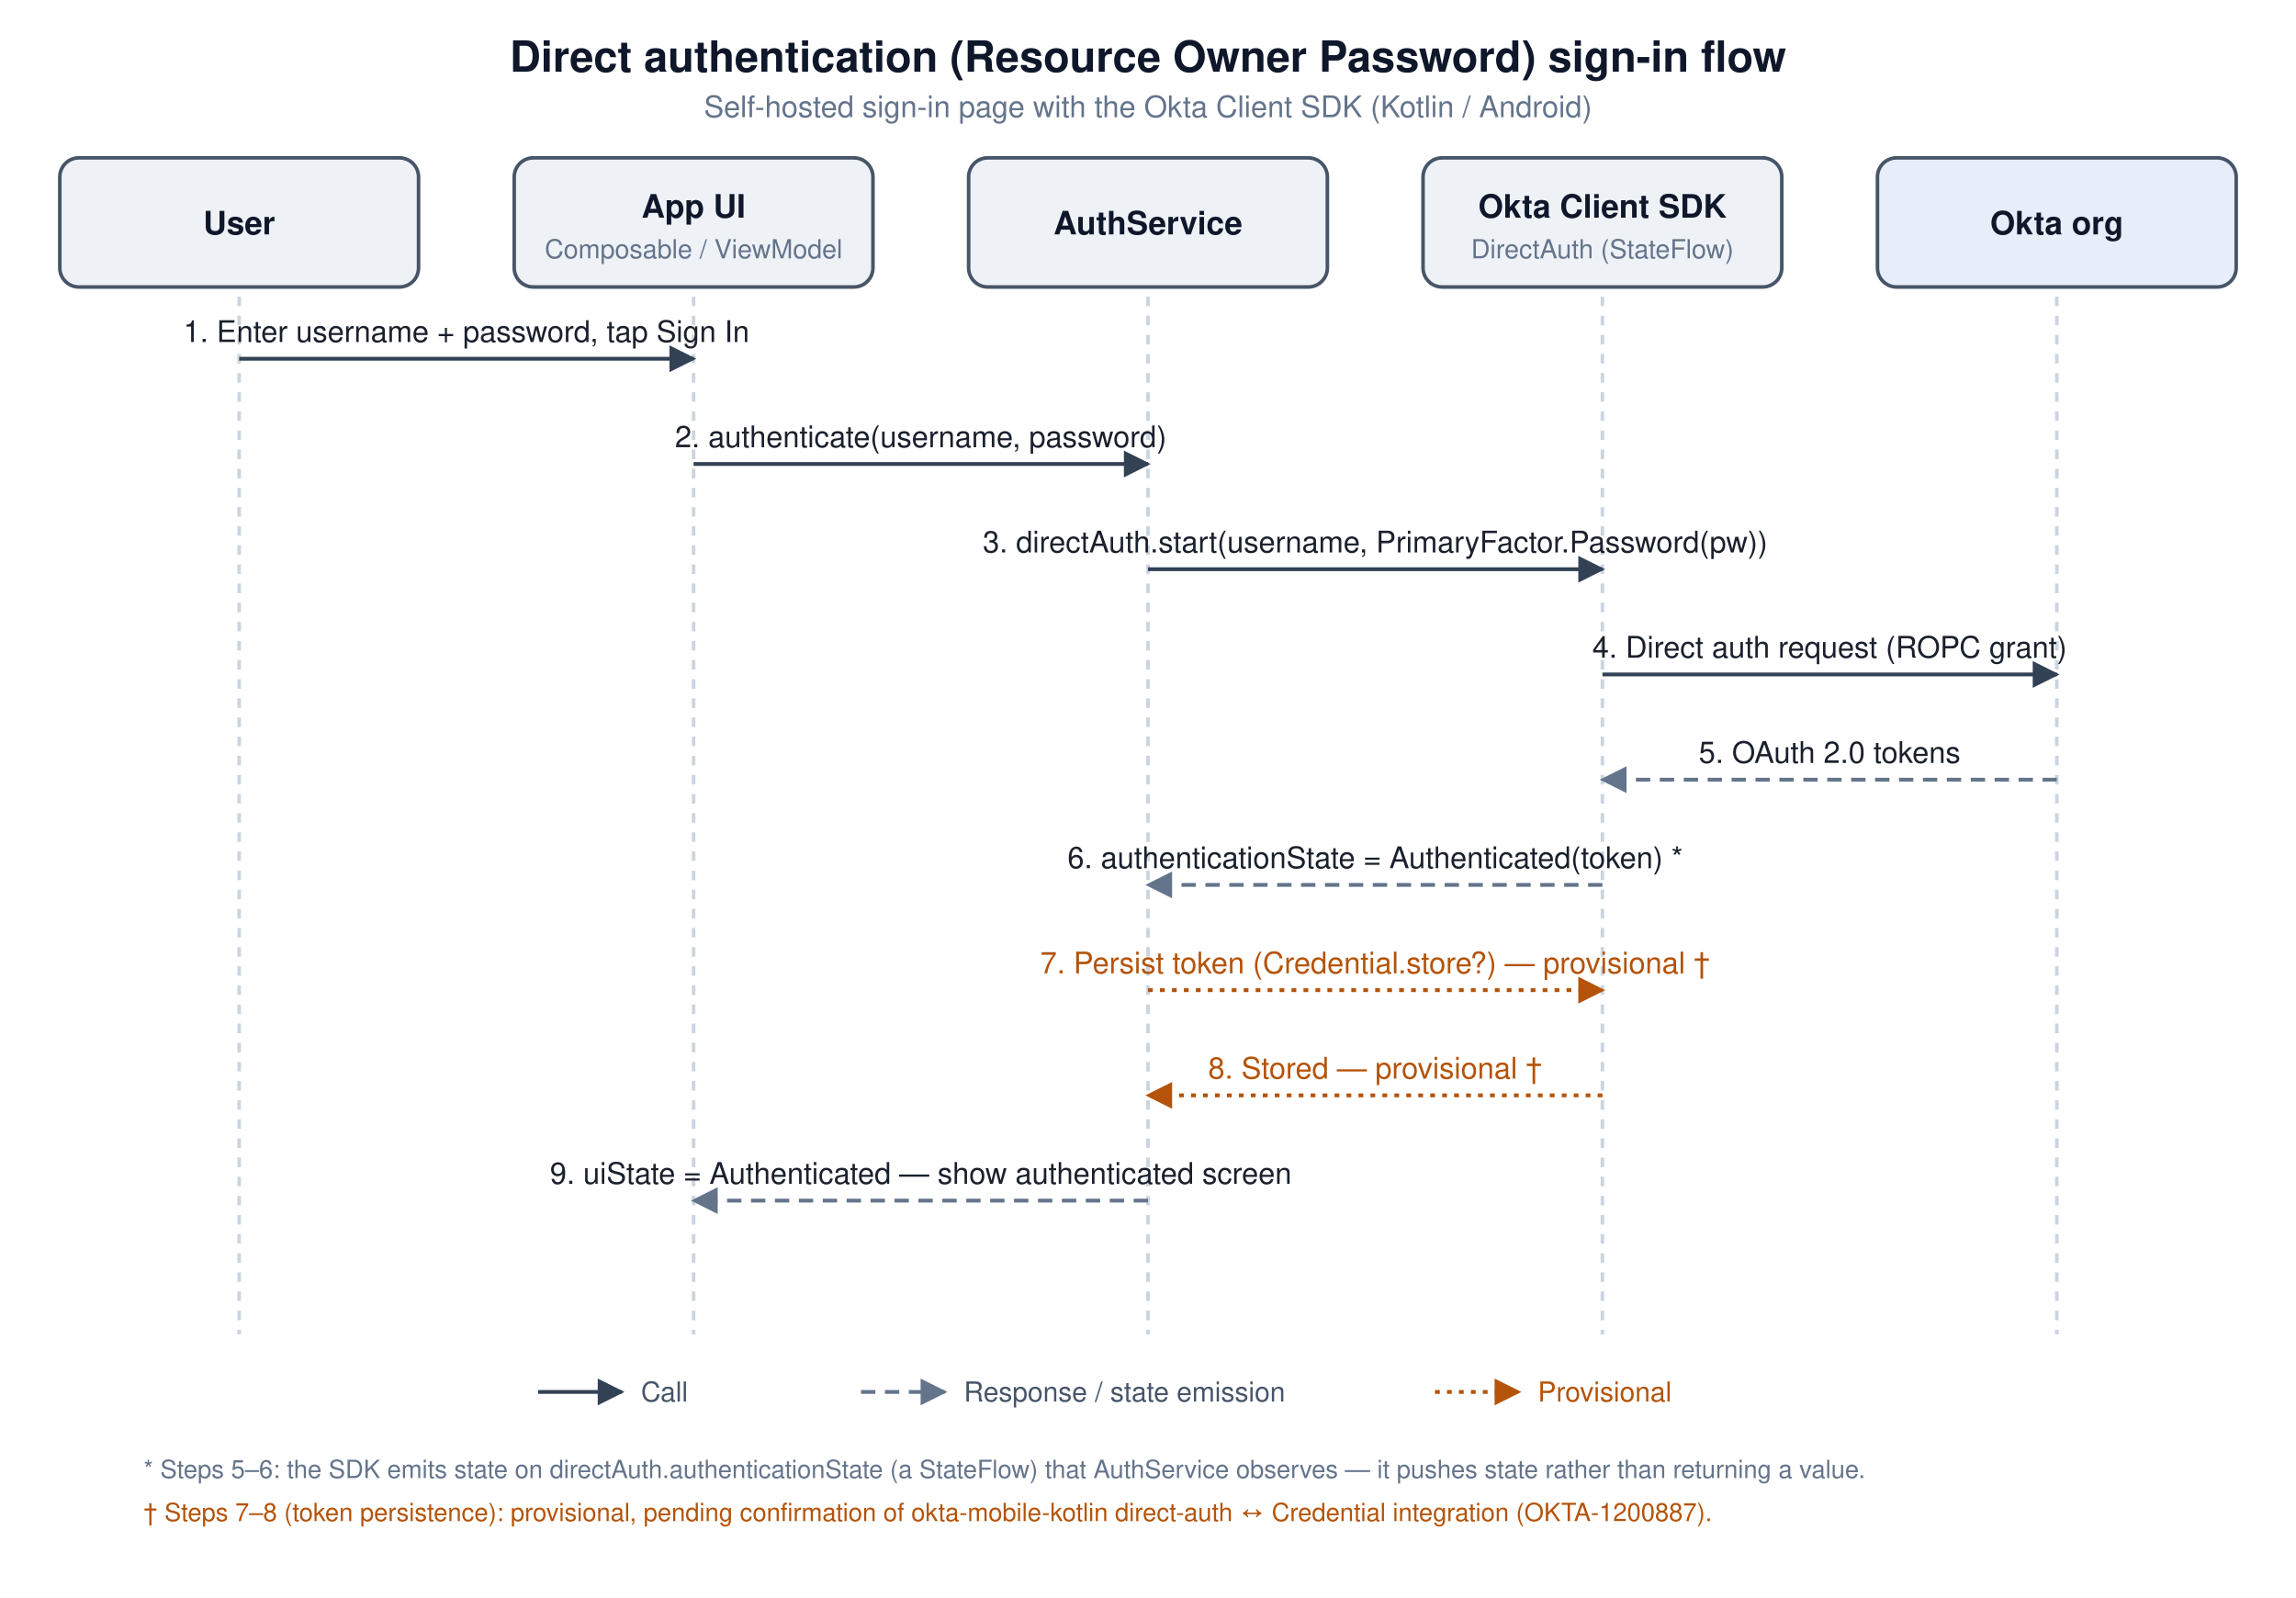
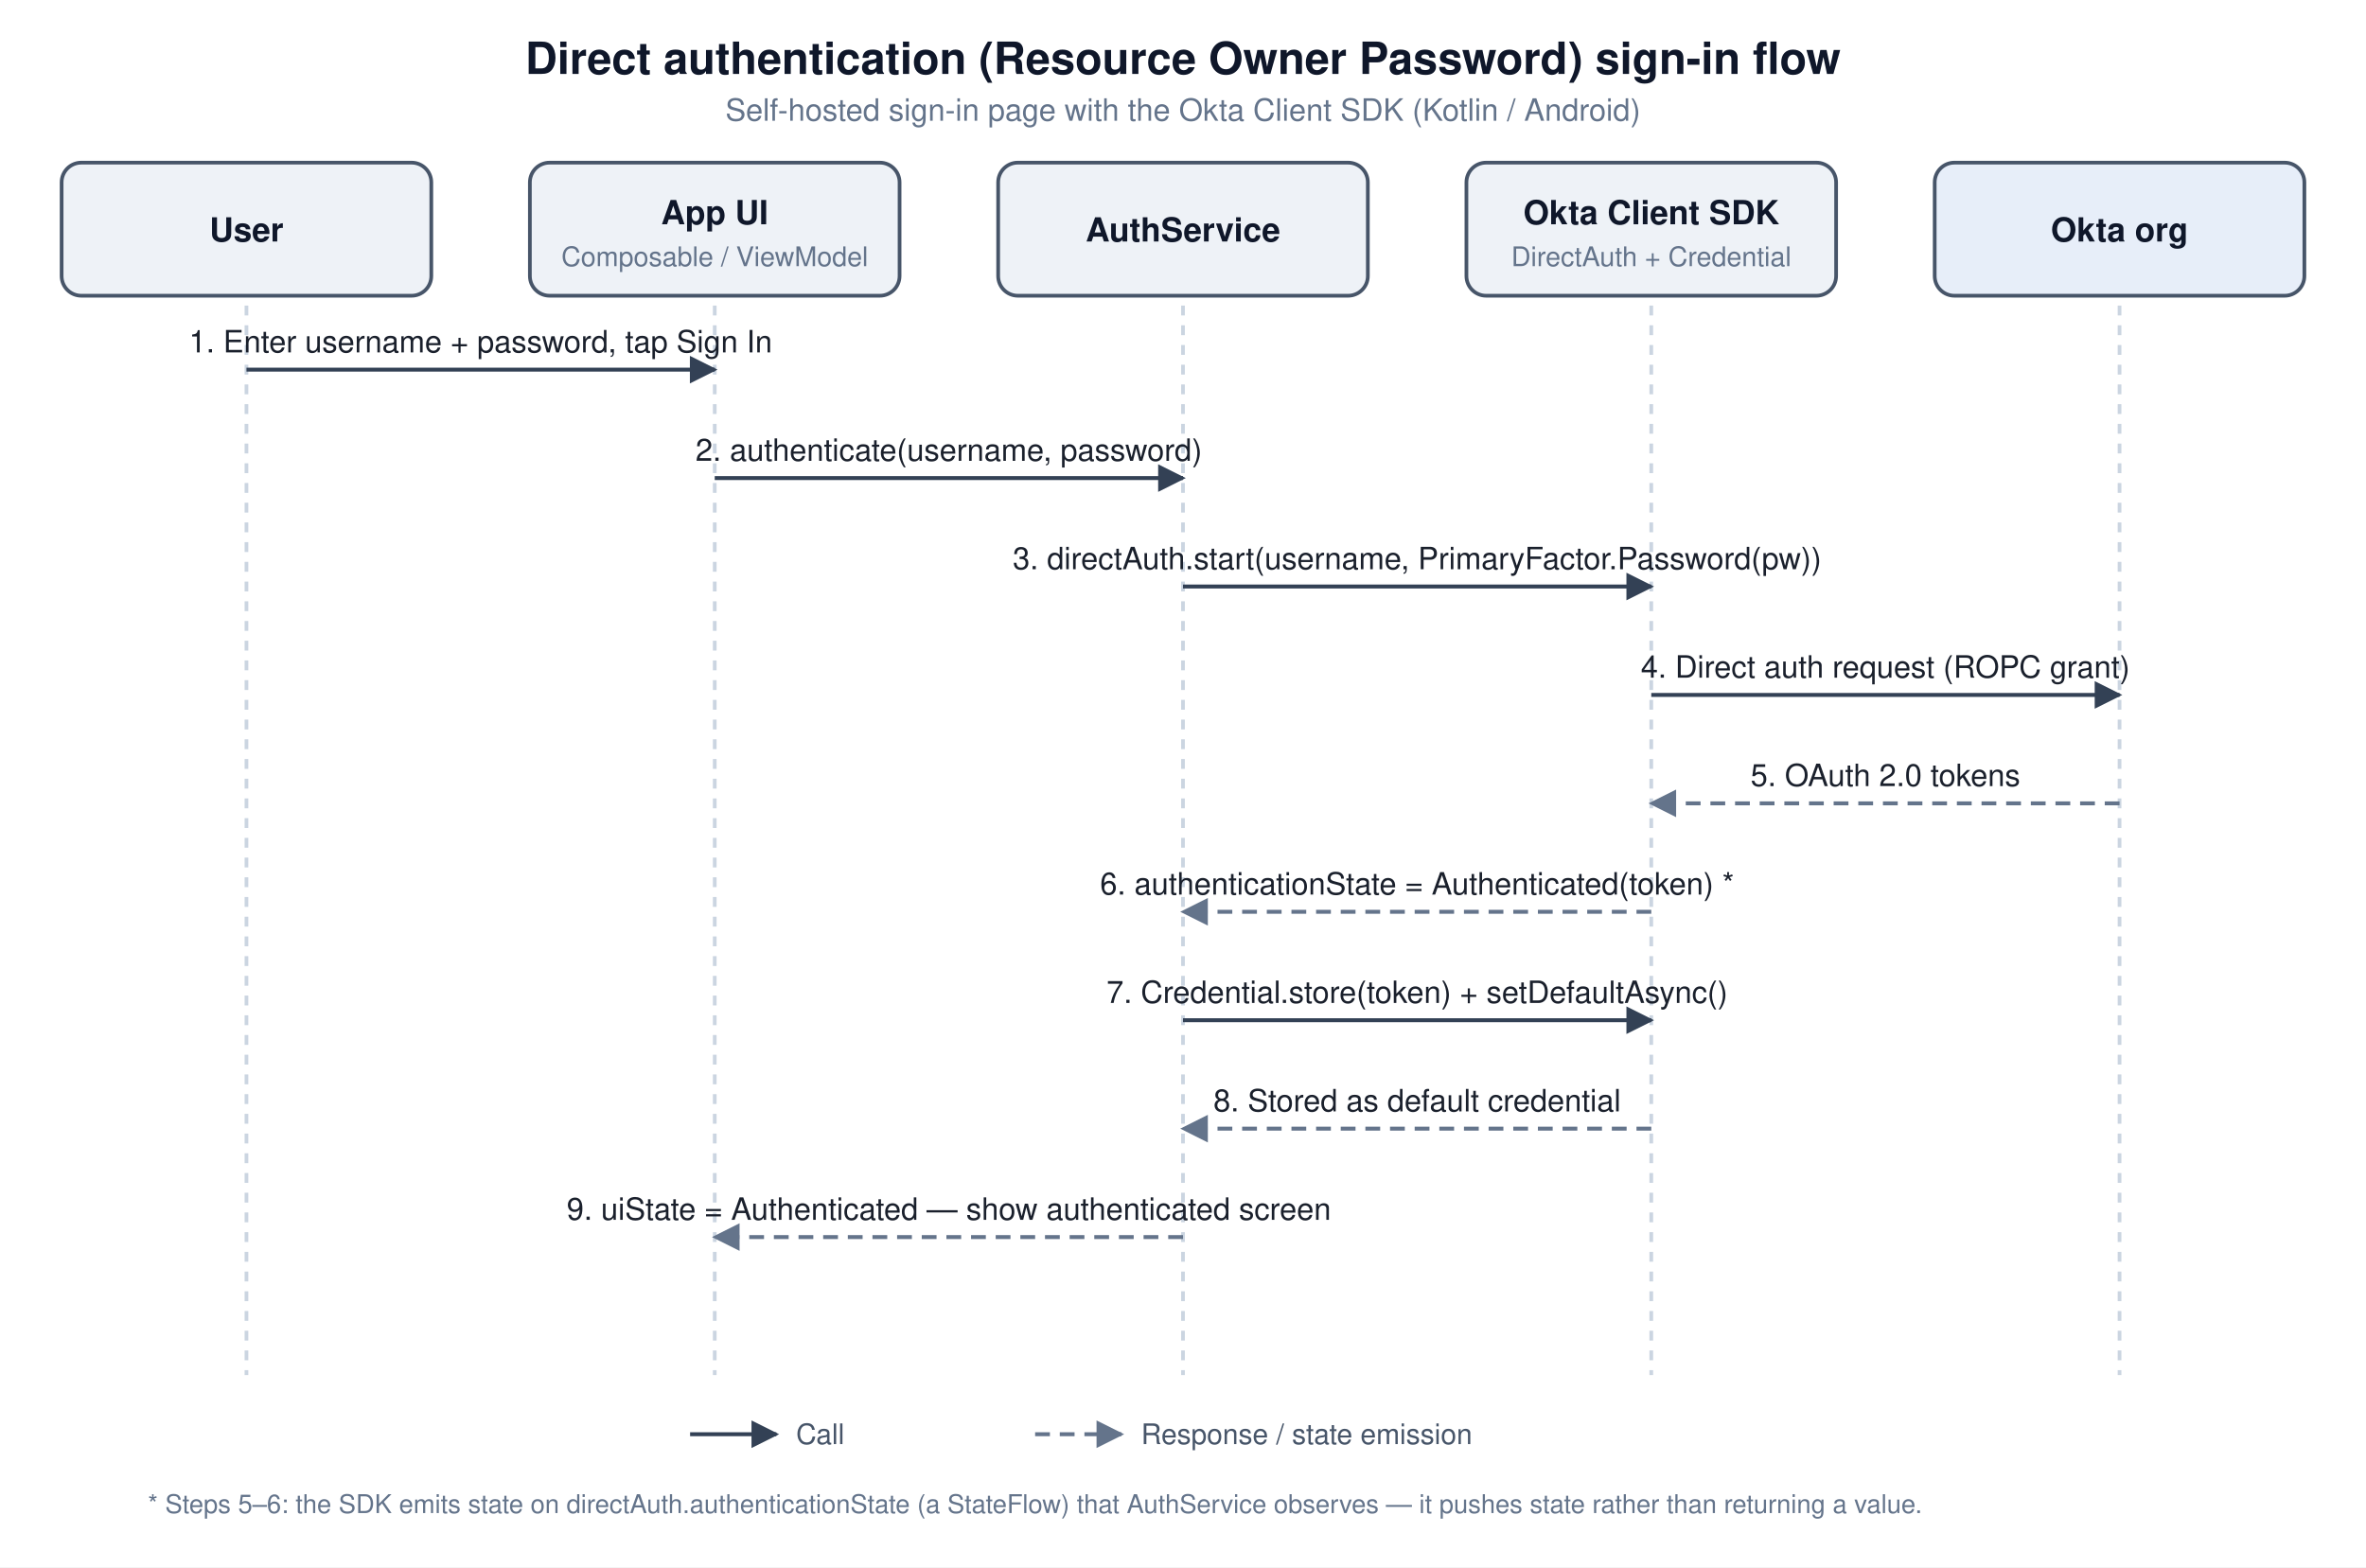
- <svg xmlns="http://www.w3.org/2000/svg" viewBox="0 0 960 668" font-family="Helvetica, Arial, sans-serif">
+ <svg xmlns="http://www.w3.org/2000/svg" viewBox="0 0 960 636" font-family="Helvetica, Arial, sans-serif">
  <defs>
    <marker id="arrow" viewBox="0 0 10 10" refX="9" refY="5" markerWidth="7" markerHeight="7" orient="auto-start-reverse">
      <path d="M0,0 L10,5 L0,10 z" fill="#334155" />
    </marker>
    <marker id="arrowReturn" viewBox="0 0 10 10" refX="9" refY="5" markerWidth="7" markerHeight="7" orient="auto-start-reverse">
      <path d="M0,0 L10,5 L0,10 z" fill="#64748B" />
    </marker>
-     <marker id="arrowProv" viewBox="0 0 10 10" refX="9" refY="5" markerWidth="7" markerHeight="7" orient="auto-start-reverse">
-       <path d="M0,0 L10,5 L0,10 z" fill="#B45309" />
-     </marker>
  </defs>
-   <rect x="0" y="0" width="960" height="668" fill="#FFFFFF" />
+   <rect x="0" y="0" width="960" height="636" fill="#FFFFFF" />
  <text x="480" y="30" text-anchor="middle" font-size="18" font-weight="bold" fill="#0F172A">Direct authentication (Resource Owner Password) sign-in flow</text>
  <text x="480" y="49" text-anchor="middle" font-size="12.5" fill="#64748B">Self-hosted sign-in page with the Okta Client SDK (Kotlin / Android)</text>
  <g stroke="#CBD5E1" stroke-width="1.5" stroke-dasharray="4 4">
    <line x1="100" y1="124" x2="100" y2="558" />
    <line x1="290" y1="124" x2="290" y2="558" />
    <line x1="480" y1="124" x2="480" y2="558" />
    <line x1="670" y1="124" x2="670" y2="558" />
    <line x1="860" y1="124" x2="860" y2="558" />
  </g>
  <g>
    <rect x="25" y="66" width="150" height="54" rx="8" fill="#EEF2F7" stroke="#475569" stroke-width="1.5" />
    <text x="100" y="98" text-anchor="middle" font-size="13.5" font-weight="bold" fill="#0F172A">User</text>
    <rect x="215" y="66" width="150" height="54" rx="8" fill="#EEF2F7" stroke="#475569" stroke-width="1.5" />
    <text x="290" y="91" text-anchor="middle" font-size="13.5" font-weight="bold" fill="#0F172A">App UI</text>
    <text x="290" y="108" text-anchor="middle" font-size="11" fill="#64748B">Composable / ViewModel</text>
    <rect x="405" y="66" width="150" height="54" rx="8" fill="#EEF2F7" stroke="#475569" stroke-width="1.5" />
    <text x="480" y="98" text-anchor="middle" font-size="13.5" font-weight="bold" fill="#0F172A">AuthService</text>
    <rect x="595" y="66" width="150" height="54" rx="8" fill="#EEF2F7" stroke="#475569" stroke-width="1.5" />
    <text x="670" y="91" text-anchor="middle" font-size="13.5" font-weight="bold" fill="#0F172A">Okta Client SDK</text>
-     <text x="670" y="108" text-anchor="middle" font-size="11" fill="#64748B">DirectAuth (StateFlow)</text>
+     <text x="670" y="108" text-anchor="middle" font-size="11" fill="#64748B">DirectAuth + Credential</text>
    <rect x="785" y="66" width="150" height="54" rx="8" fill="#E7EEF9" stroke="#475569" stroke-width="1.5" />
    <text x="860" y="98" text-anchor="middle" font-size="13.5" font-weight="bold" fill="#0F172A">Okta org</text>
  </g>
  <g font-size="12.5" fill="#1A202C" text-anchor="middle">
    <text x="195" y="143">1. Enter username + password, tap Sign In</text>
    <line x1="100" y1="150" x2="290" y2="150" stroke="#334155" stroke-width="1.6" marker-end="url(#arrow)" />
    <text x="385" y="187">2. authenticate(username, password)</text>
    <line x1="290" y1="194" x2="480" y2="194" stroke="#334155" stroke-width="1.6" marker-end="url(#arrow)" />
    <text x="575" y="231">3. directAuth.start(username, PrimaryFactor.Password(pw))</text>
    <line x1="480" y1="238" x2="670" y2="238" stroke="#334155" stroke-width="1.6" marker-end="url(#arrow)" />
    <text x="765" y="275">4. Direct auth request (ROPC grant)</text>
    <line x1="670" y1="282" x2="860" y2="282" stroke="#334155" stroke-width="1.6" marker-end="url(#arrow)" />
    <text x="765" y="319">5. OAuth 2.0 tokens</text>
    <line x1="860" y1="326" x2="670" y2="326" stroke="#64748B" stroke-width="1.6" stroke-dasharray="6 4" marker-end="url(#arrowReturn)" />
    <text x="575" y="363">6. authenticationState = Authenticated(token) *</text>
    <line x1="670" y1="370" x2="480" y2="370" stroke="#64748B" stroke-width="1.6" stroke-dasharray="6 4" marker-end="url(#arrowReturn)" />
-     <text x="575" y="407" fill="#B45309">7. Persist token (Credential.store?) — provisional †</text>
-     <line x1="480" y1="414" x2="670" y2="414" stroke="#B45309" stroke-width="1.6" stroke-dasharray="2 3" marker-end="url(#arrowProv)" />
-     <text x="575" y="451" fill="#B45309">8. Stored — provisional †</text>
-     <line x1="670" y1="458" x2="480" y2="458" stroke="#B45309" stroke-width="1.6" stroke-dasharray="2 3" marker-end="url(#arrowProv)" />
+     <text x="575" y="407">7. Credential.store(token) + setDefaultAsync()</text>
+     <line x1="480" y1="414" x2="670" y2="414" stroke="#334155" stroke-width="1.6" marker-end="url(#arrow)" />
+     <text x="575" y="451">8. Stored as default credential</text>
+     <line x1="670" y1="458" x2="480" y2="458" stroke="#64748B" stroke-width="1.6" stroke-dasharray="6 4" marker-end="url(#arrowReturn)" />
    <text x="385" y="495">9. uiState = Authenticated — show authenticated screen</text>
    <line x1="480" y1="502" x2="290" y2="502" stroke="#64748B" stroke-width="1.6" stroke-dasharray="6 4" marker-end="url(#arrowReturn)" />
  </g>
  <g font-size="11.5" fill="#475569">
-     <line x1="225" y1="582" x2="260" y2="582" stroke="#334155" stroke-width="1.6" marker-end="url(#arrow)" />
-     <text x="268" y="586" text-anchor="start">Call</text>
-     <line x1="360" y1="582" x2="395" y2="582" stroke="#64748B" stroke-width="1.6" stroke-dasharray="6 4" marker-end="url(#arrowReturn)" />
-     <text x="403" y="586" text-anchor="start">Response / state emission</text>
-     <line x1="600" y1="582" x2="635" y2="582" stroke="#B45309" stroke-width="1.6" stroke-dasharray="2 3" marker-end="url(#arrowProv)" />
-     <text x="643" y="586" text-anchor="start" fill="#B45309">Provisional</text>
+     <line x1="280" y1="582" x2="315" y2="582" stroke="#334155" stroke-width="1.6" marker-end="url(#arrow)" />
+     <text x="323" y="586" text-anchor="start">Call</text>
+     <line x1="420" y1="582" x2="455" y2="582" stroke="#64748B" stroke-width="1.6" stroke-dasharray="6 4" marker-end="url(#arrowReturn)" />
+     <text x="463" y="586" text-anchor="start">Response / state emission</text>
  </g>
  <g font-size="10.5">
-     <text x="60" y="618" text-anchor="start" fill="#64748B">* Steps 5–6: the SDK emits state on directAuth.authenticationState (a StateFlow) that AuthService observes — it pushes state rather than returning a value.</text>
-     <text x="60" y="636" text-anchor="start" fill="#B45309">† Steps 7–8 (token persistence): provisional, pending confirmation of okta-mobile-kotlin direct-auth ↔ Credential integration (OKTA-1200887).</text>
+     <text x="60" y="614" text-anchor="start" fill="#64748B">* Steps 5–6: the SDK emits state on directAuth.authenticationState (a StateFlow) that AuthService observes — it pushes state rather than returning a value.</text>
  </g>
</svg>
